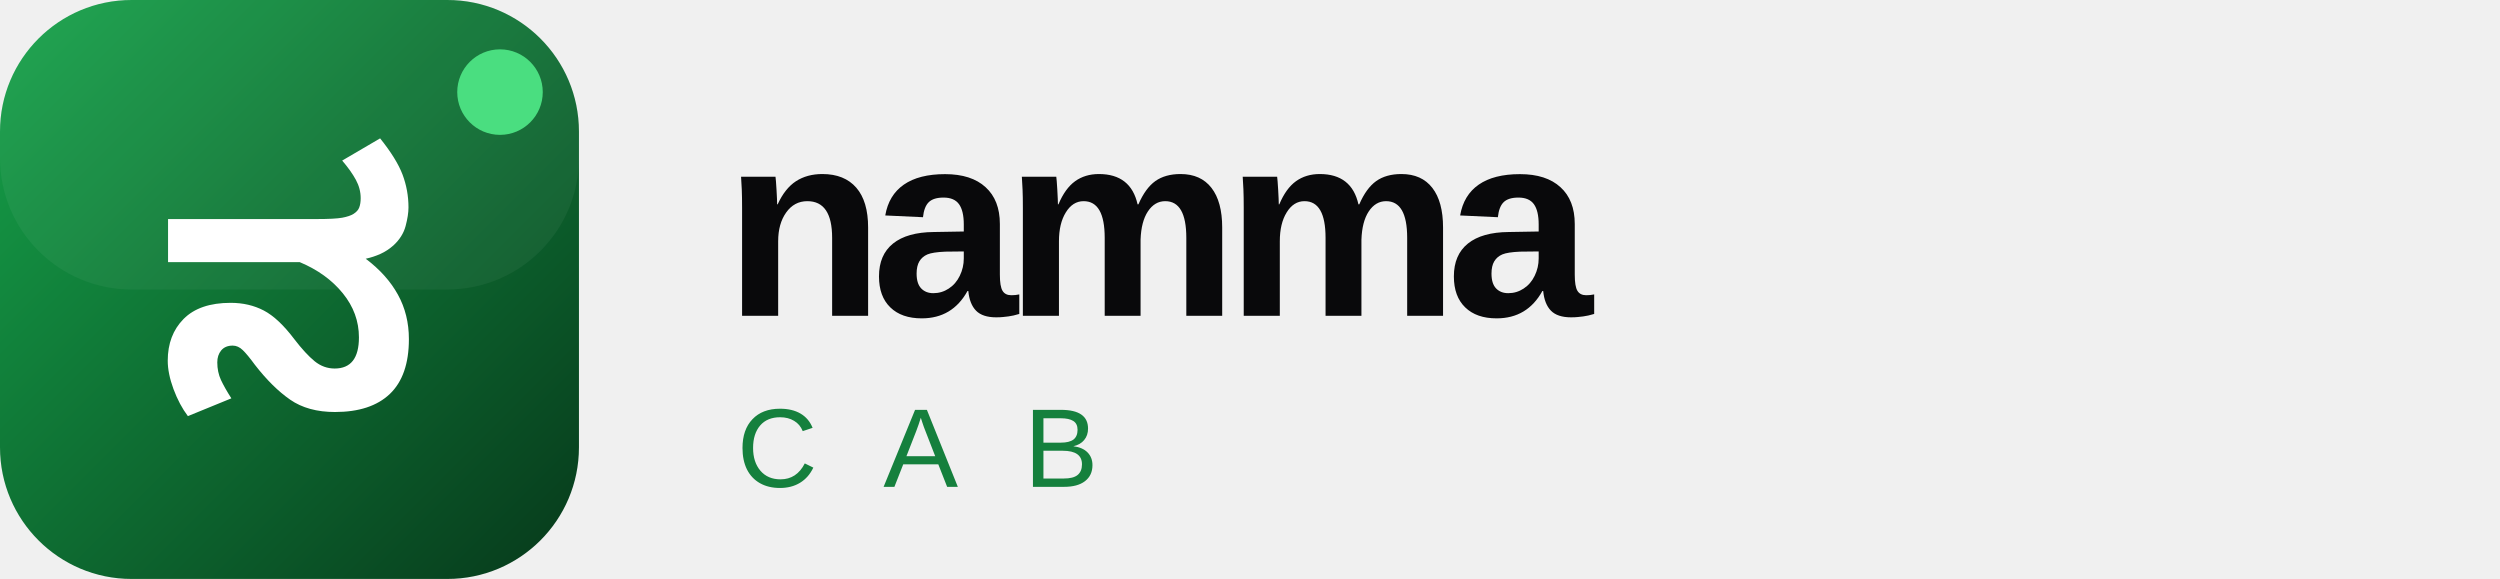
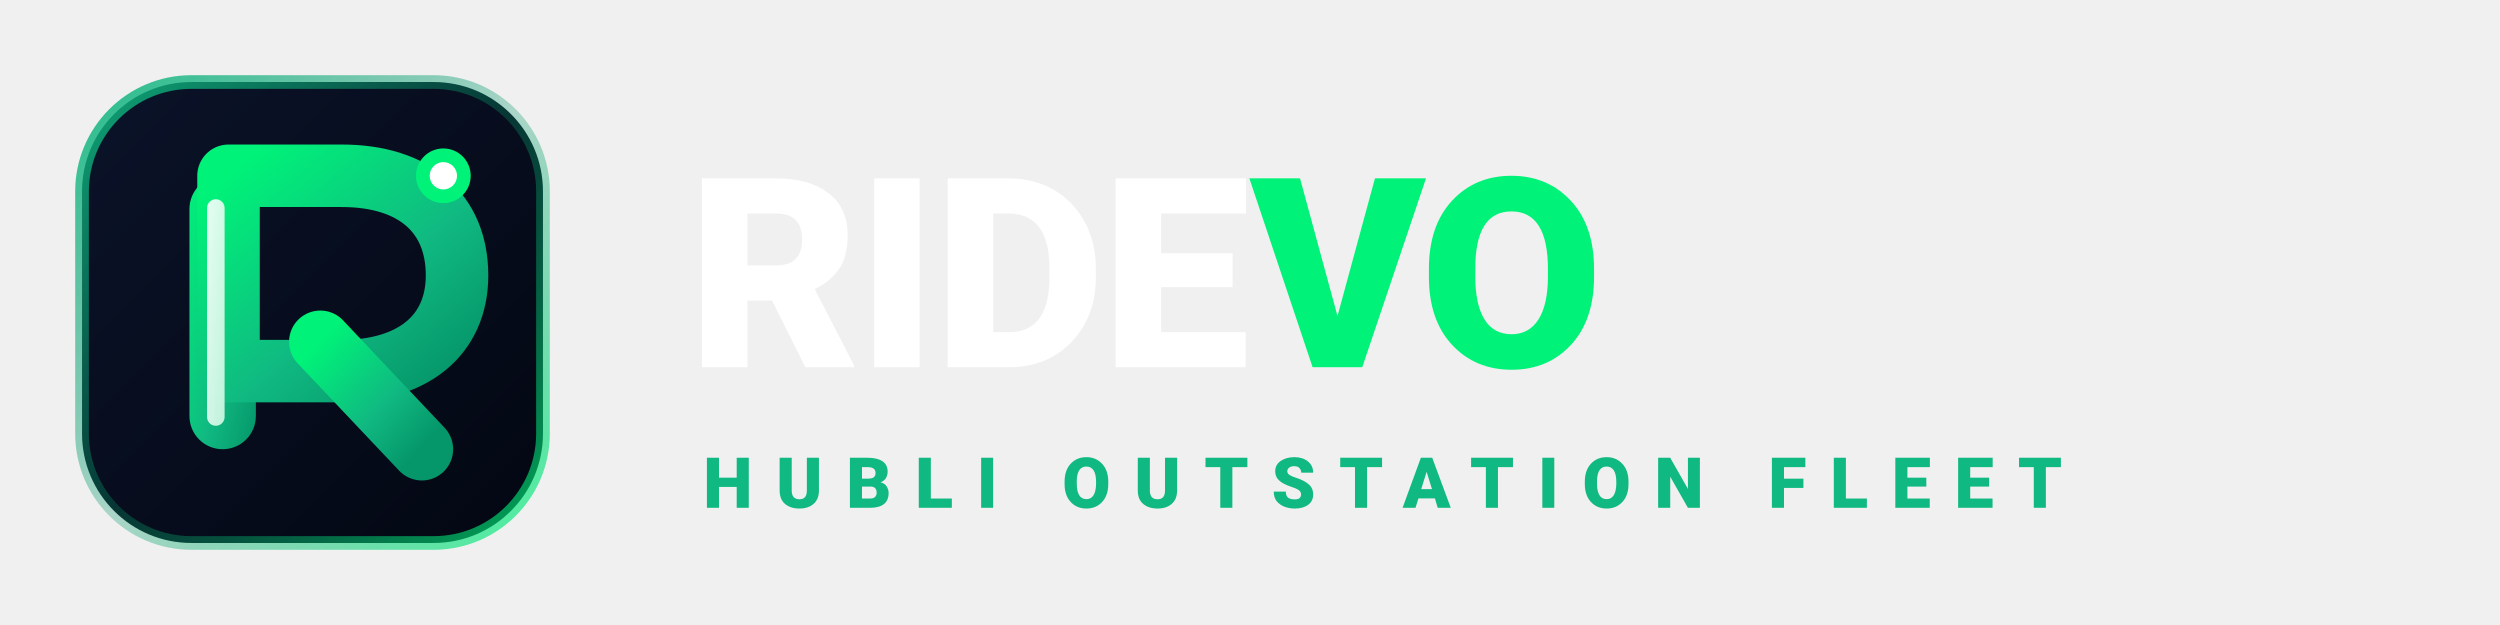
- <svg xmlns="http://www.w3.org/2000/svg" viewBox="0 0 380 88" width="380" height="88">
+ <svg xmlns="http://www.w3.org/2000/svg" viewBox="0 0 320 80" width="320" height="80">
  <defs>
-     <linearGradient id="g" x1="0%" y1="0%" x2="110%" y2="110%">
-       <stop offset="0%" stop-color="#16a34a" />
-       <stop offset="100%" stop-color="#052e16" />
+     <linearGradient id="bg" x1="0%" y1="0%" x2="100%" y2="100%">
+       <stop offset="0%" stop-color="#0b1329" />
+       <stop offset="100%" stop-color="#030712" />
+     </linearGradient>
+     <linearGradient id="primary" x1="0%" y1="0%" x2="100%" y2="100%">
+       <stop offset="0%" stop-color="#00f279" />
+       <stop offset="60%" stop-color="#10b981" />
+       <stop offset="100%" stop-color="#059669" />
+     </linearGradient>
+     <linearGradient id="accent" x1="0%" y1="0%" x2="100%" y2="100%">
+       <stop offset="0%" stop-color="#ffffff" />
+       <stop offset="100%" stop-color="#d1fae5" />
+     </linearGradient>
+     <linearGradient id="rim" x1="0%" y1="0%" x2="100%" y2="100%">
+       <stop offset="0%" stop-color="#10b981" stop-opacity="0.9" />
+       <stop offset="50%" stop-color="#059669" stop-opacity="0.3" />
+       <stop offset="100%" stop-color="#00f279" stop-opacity="0.7" />
    </linearGradient>
  </defs>
-   <rect x="0" y="0" width="88" height="88" rx="20" fill="url(#g)" />
-   <rect x="0" y="0" width="88" height="44" rx="20" fill="white" opacity="0.05" />
-   <text x="44" y="62" font-size="52" fill="white" text-anchor="middle" font-family="'Noto Sans Kannada','Noto Serif Kannada','Mandali',serif" font-weight="600">ನ</text>
-   <circle cx="76" cy="14" r="6.5" fill="#4ade80" />
-   <text x="110" y="48" font-family="'Helvetica Neue','Arial Black',Arial,sans-serif" font-size="40" font-weight="800" fill="#09090b" letter-spacing="-2">namma</text>
-   <text x="112" y="74" font-family="'Helvetica Neue',Arial,sans-serif" font-size="17" font-weight="500" fill="#15803d" letter-spacing="10">CAB</text>
+   <g transform="translate(8, 8) scale(0.125)">
+     <rect x="20" y="20" width="472" height="472" rx="112" fill="url(#bg)" />
+     <rect x="20" y="20" width="472" height="472" rx="112" fill="none" stroke="url(#rim)" stroke-width="14" />
+     <rect x="130" y="116" width="68" height="280" rx="34" fill="url(#primary)" />
+     <path d="M 170 116 L 286 116 C 360 116 404 154 404 218 C 404 280 358 316 286 316 L 170 316 Z" fill="none" stroke="url(#primary)" stroke-width="64" stroke-linecap="round" stroke-linejoin="round" />
+     <path d="M 264 286 L 368 396" fill="none" stroke="url(#primary)" stroke-width="64" stroke-linecap="round" />
+     <rect x="148" y="140" width="18" height="232" rx="9" fill="url(#accent)" opacity="0.9" />
+     <circle cx="390" cy="116" r="28" fill="#00f279" />
+     <circle cx="390" cy="116" r="14" fill="#ffffff" />
+   </g>
+   <text x="88" y="47" font-family="-apple-system, BlinkMacSystemFont, 'Segoe UI', Roboto, Helvetica, Arial, sans-serif" font-size="34" font-weight="900" letter-spacing="-0.5" fill="#ffffff">RIDE<tspan fill="#00f279">VO</tspan>
+   </text>
+   <text x="90" y="65" font-family="-apple-system, BlinkMacSystemFont, 'Segoe UI', Roboto, Helvetica, Arial, sans-serif" font-size="9" font-weight="800" letter-spacing="3" fill="#10b981">HUBLI OUTSTATION FLEET</text>
</svg>
